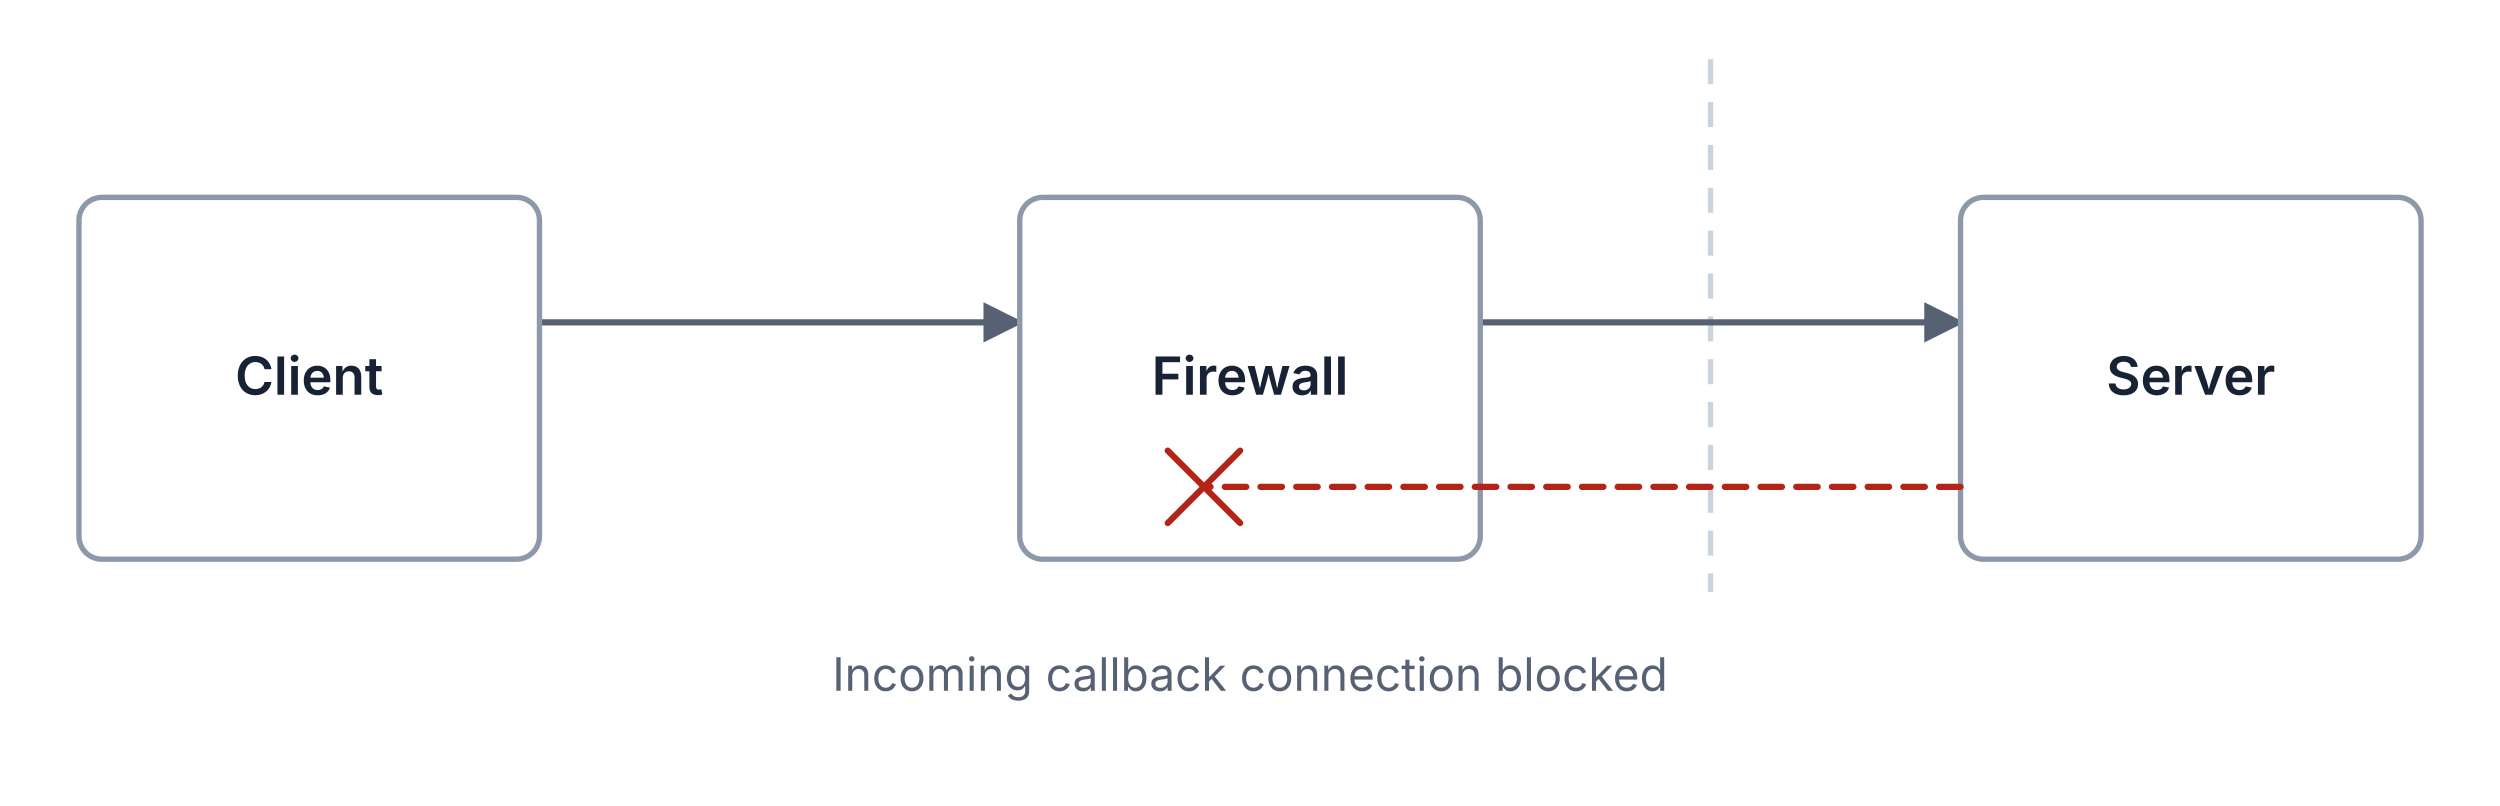
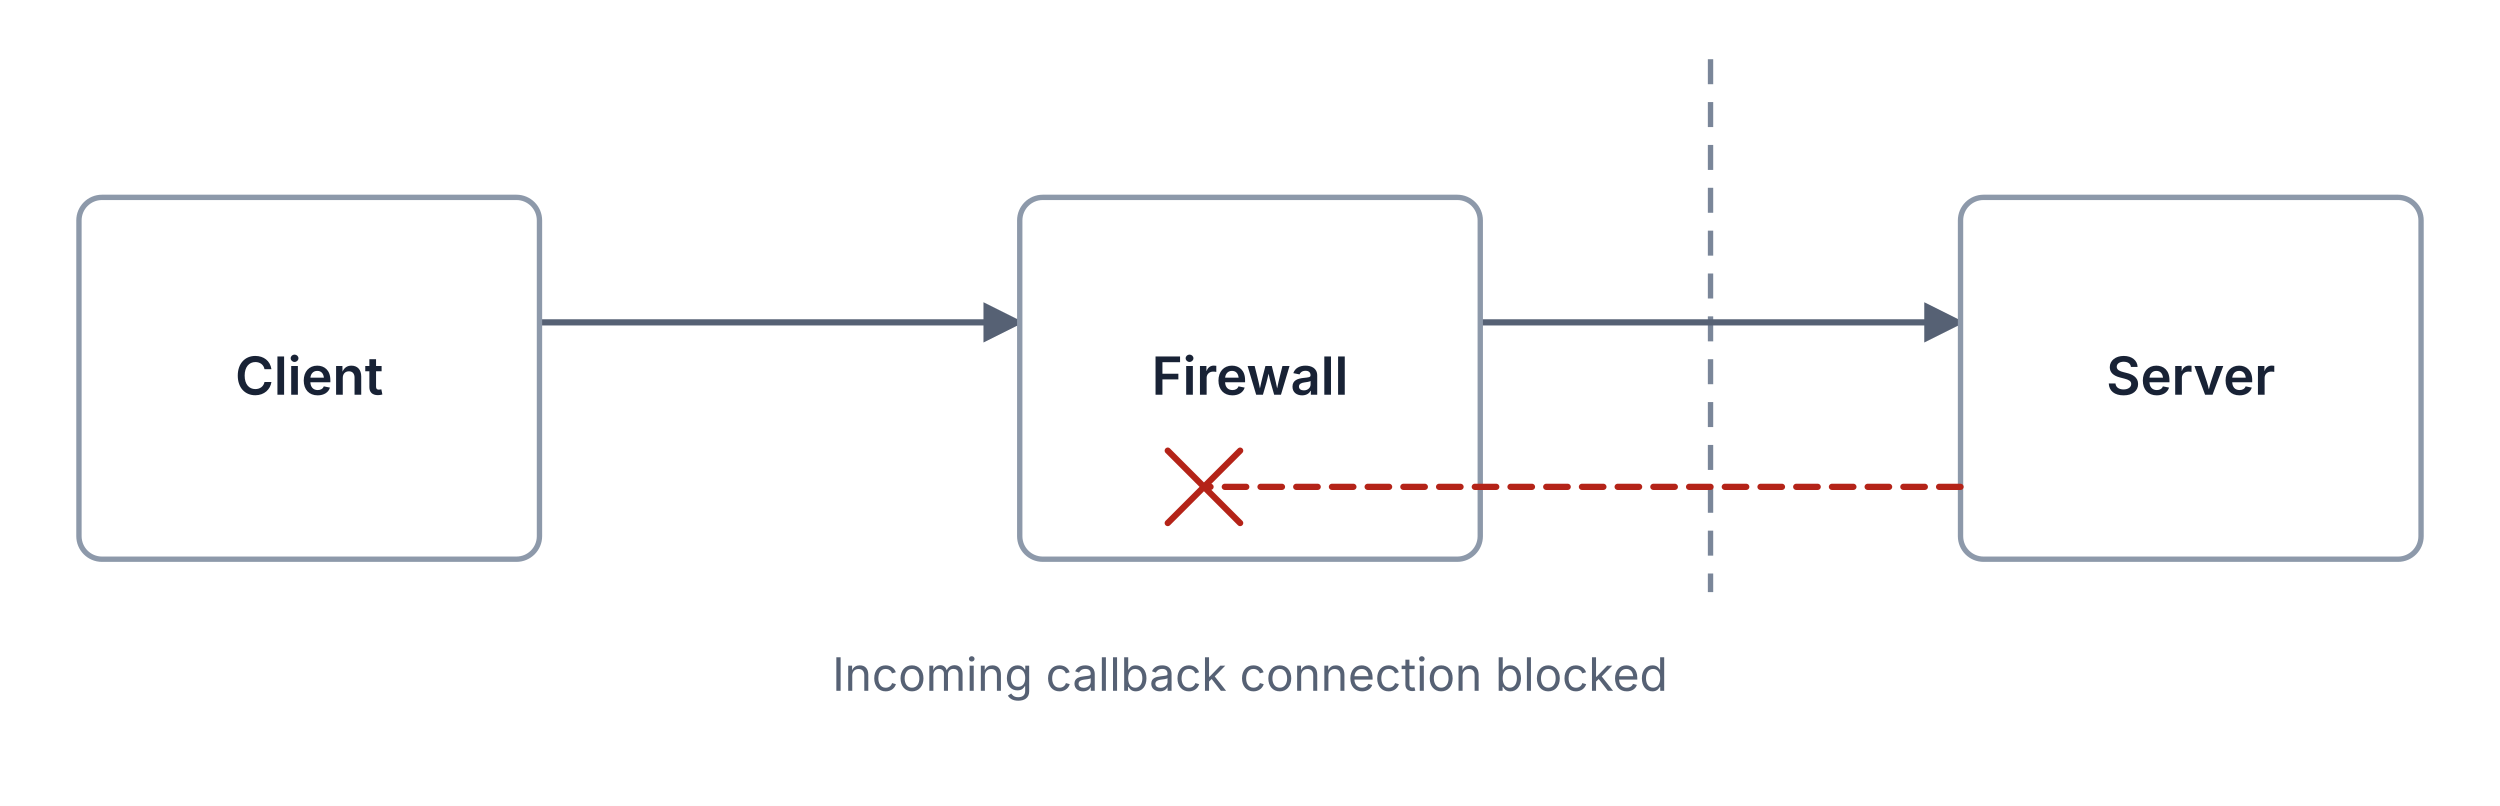
<svg xmlns="http://www.w3.org/2000/svg" width="700" height="225.66" viewBox="0 0 760 245" role="img" aria-labelledby="title description">
  <defs>
    <marker id="arrow" viewBox="0 0 8 8" refX="7.2" refY="4" markerWidth="7" markerHeight="7" orient="auto-start-reverse">
      <path d="M 0 0 L 8 4 L 0 8 Z" fill="#566174" />
    </marker>
  </defs>
  <style>
    text {
      fill: #182235;
      font-family: Inter, ui-sans-serif, system-ui, -apple-system, BlinkMacSystemFont, "Segoe UI", sans-serif;
    }
    .label {
      font-size: 16px;
      font-weight: 600;
      text-anchor: middle;
    }
    .annotation {
      fill: #566174;
      font-size: 14px;
      text-anchor: middle;
    }
    .application {
      fill: #ffffff;
      stroke: #8d99aa;
      stroke-width: 1.5;
    }
-     .boundary {
-       fill: #fbfcfe;
-       stroke: #cbd3de;
+     .network-boundary {
+       fill: none;
+       stroke: #7a8699;
      stroke-width: 1.5;
      stroke-dasharray: 7 5;
    }
    .connector {
      fill: none;
      stroke: #566174;
      stroke-width: 1.75;
      stroke-linecap: round;
      stroke-linejoin: round;
    }
    .one-way {
      marker-end: url(#arrow);
    }
    .blocked-cross {
      stroke: #b42318;
    }
    .blocked {
      stroke: #b42318;
      stroke-dasharray: 6 4;
    }
  </style>
  <rect width="760" height="245" fill="#ffffff" />
  <g id="boundaries" aria-hidden="true">
-     <path class="boundary" d="M 520 18 V 180" vector-effect="non-scaling-stroke" />
+     <path class="network-boundary" d="M 520 18 V 180" vector-effect="non-scaling-stroke" />
  </g>
  <g id="connectors" aria-hidden="true">
    <path class="connector one-way" d="M 164 98 L 310 98" vector-effect="non-scaling-stroke" />
    <path class="connector one-way" d="M 450 98 L 596 98" vector-effect="non-scaling-stroke" />
  </g>
  <g id="components" aria-hidden="true">
    <rect class="application" x="24" y="60" width="140" height="110" rx="7" vector-effect="non-scaling-stroke" />
    <rect class="application" x="310" y="60" width="140" height="110" rx="7" vector-effect="non-scaling-stroke" />
    <rect class="application" x="596" y="60" width="140" height="110" rx="7" vector-effect="non-scaling-stroke" />
    <path class="connector blocked" d="M 596 148 H 366" vector-effect="non-scaling-stroke" />
    <path class="connector blocked-cross" d="M 355 137 L 377 159 M 355 159 L 377 137" vector-effect="non-scaling-stroke" />
  </g>
  <g id="labels">
    <text class="label" x="94.0" y="120.0">Client</text>
    <text class="label" x="380.0" y="120.0">Firewall</text>
    <text class="label" x="666.0" y="120.0">Server</text>
    <text class="annotation" x="380" y="210">Incoming callback connection blocked</text>
  </g>
</svg>
